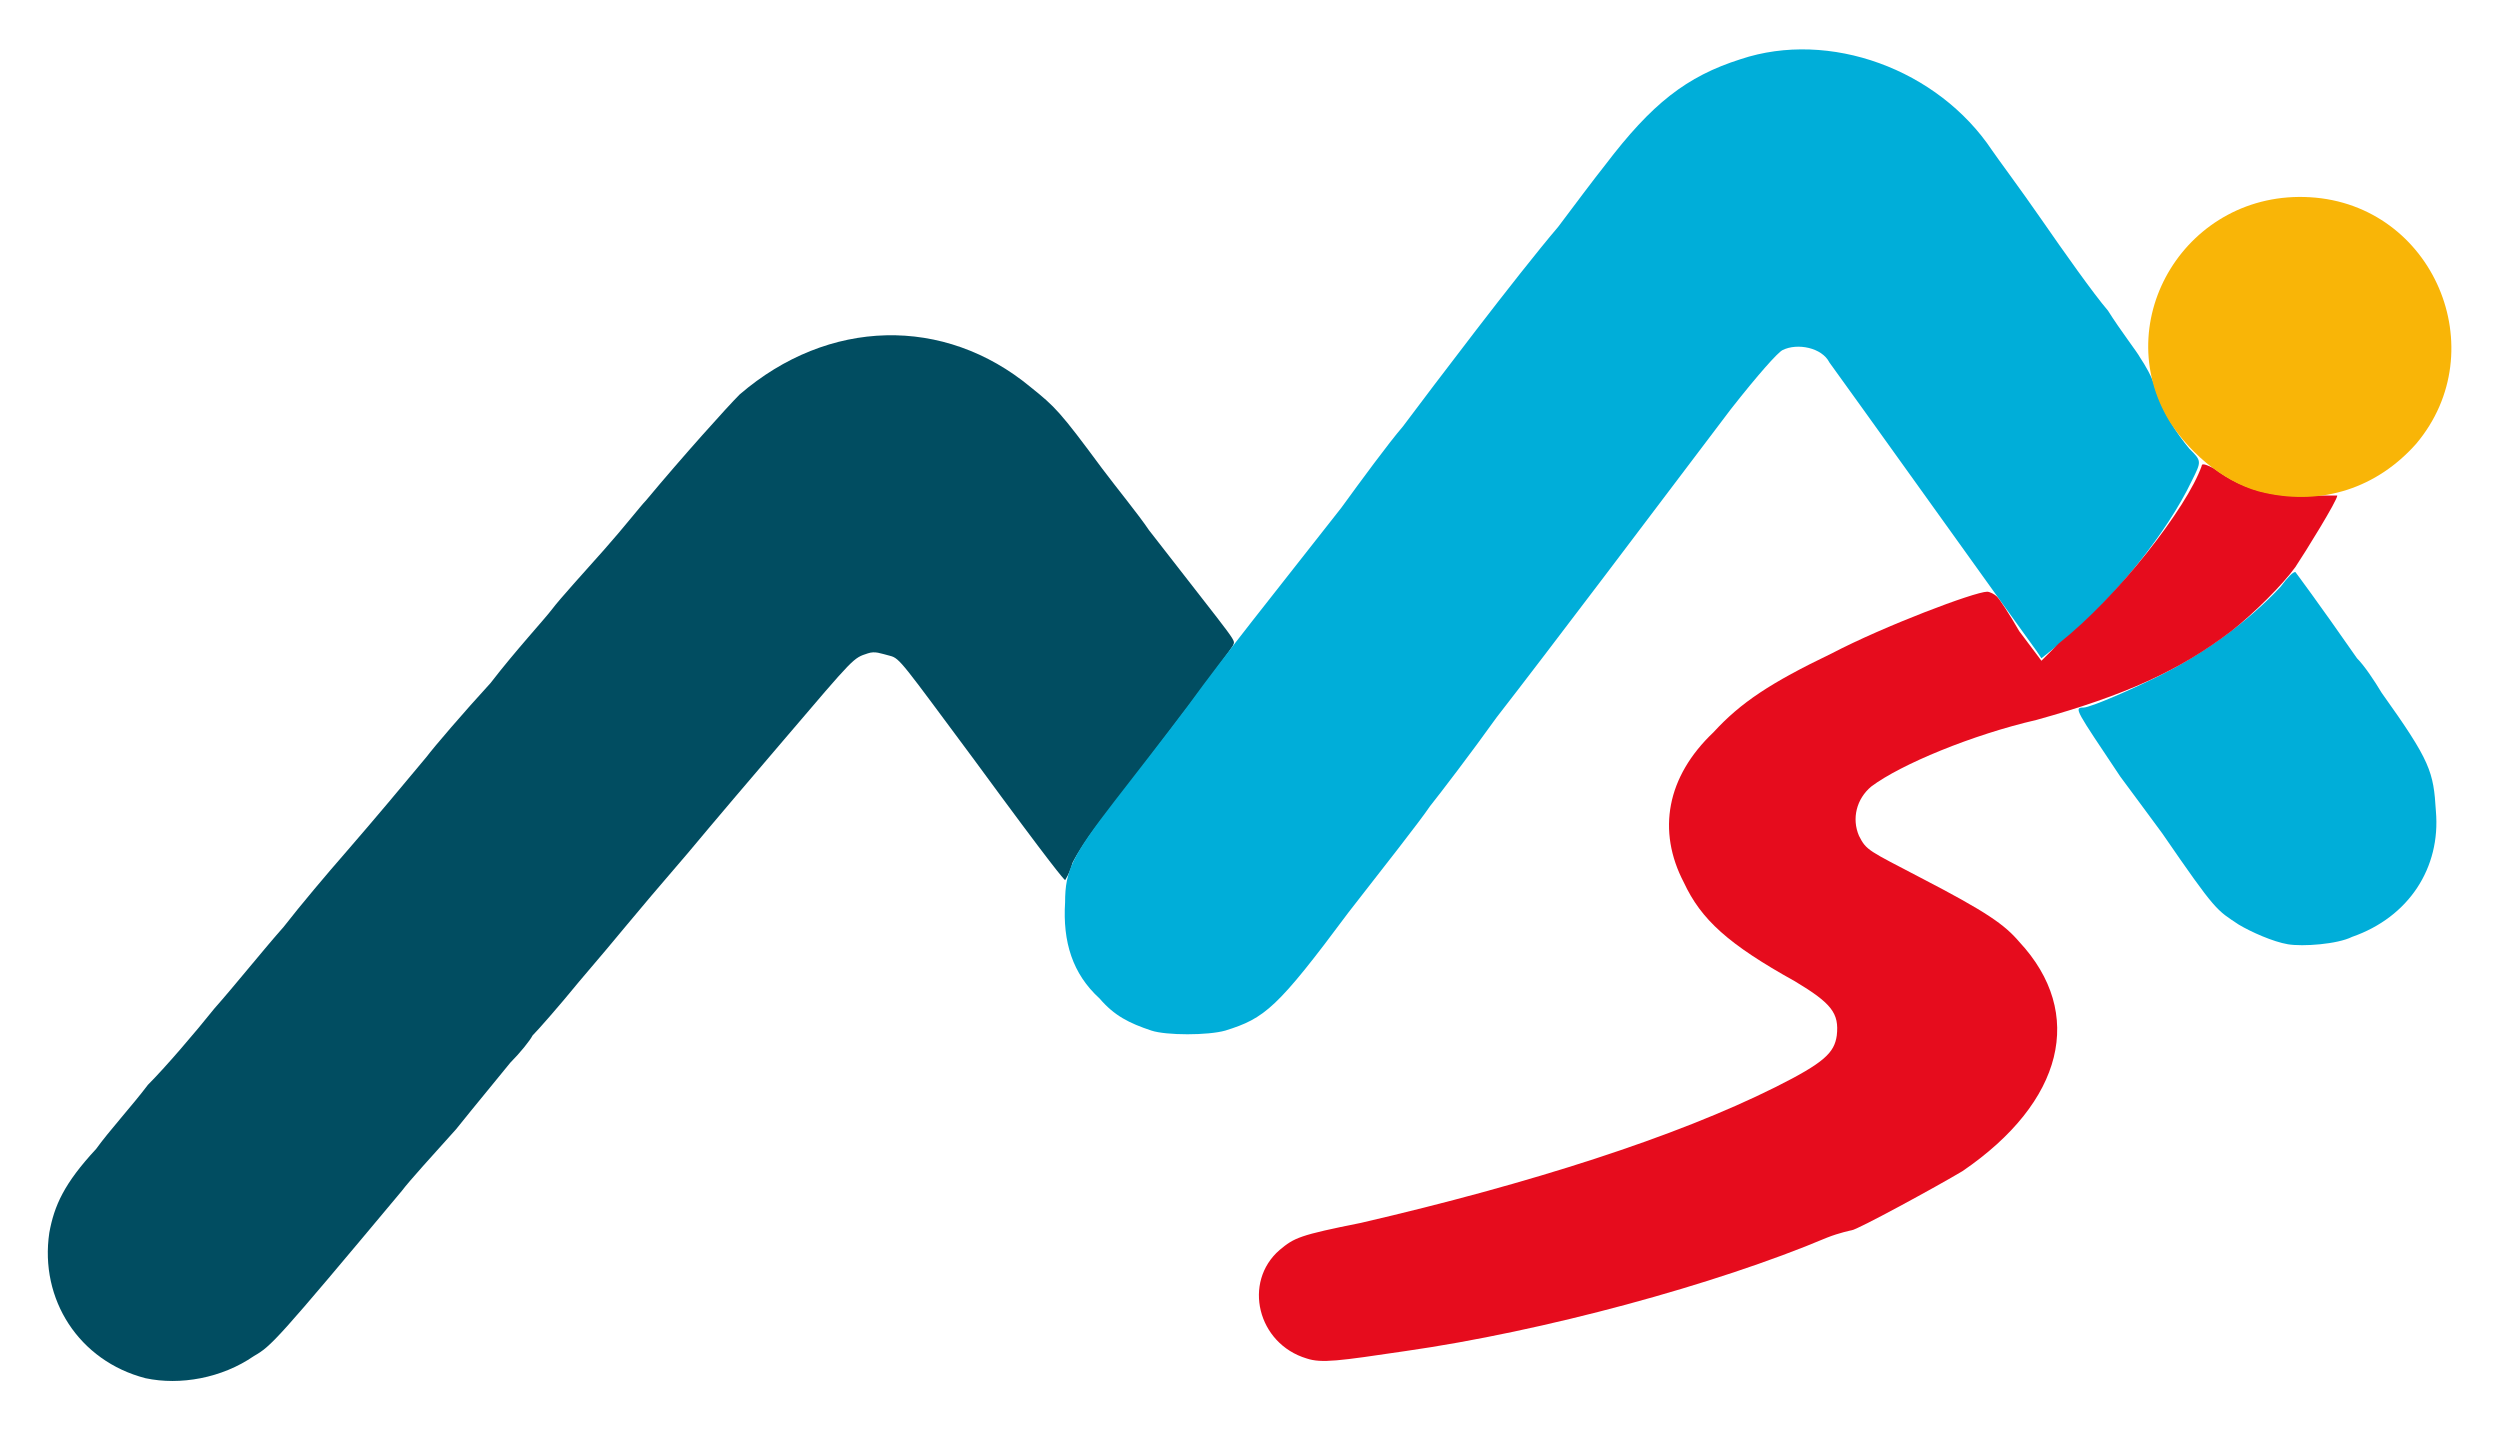
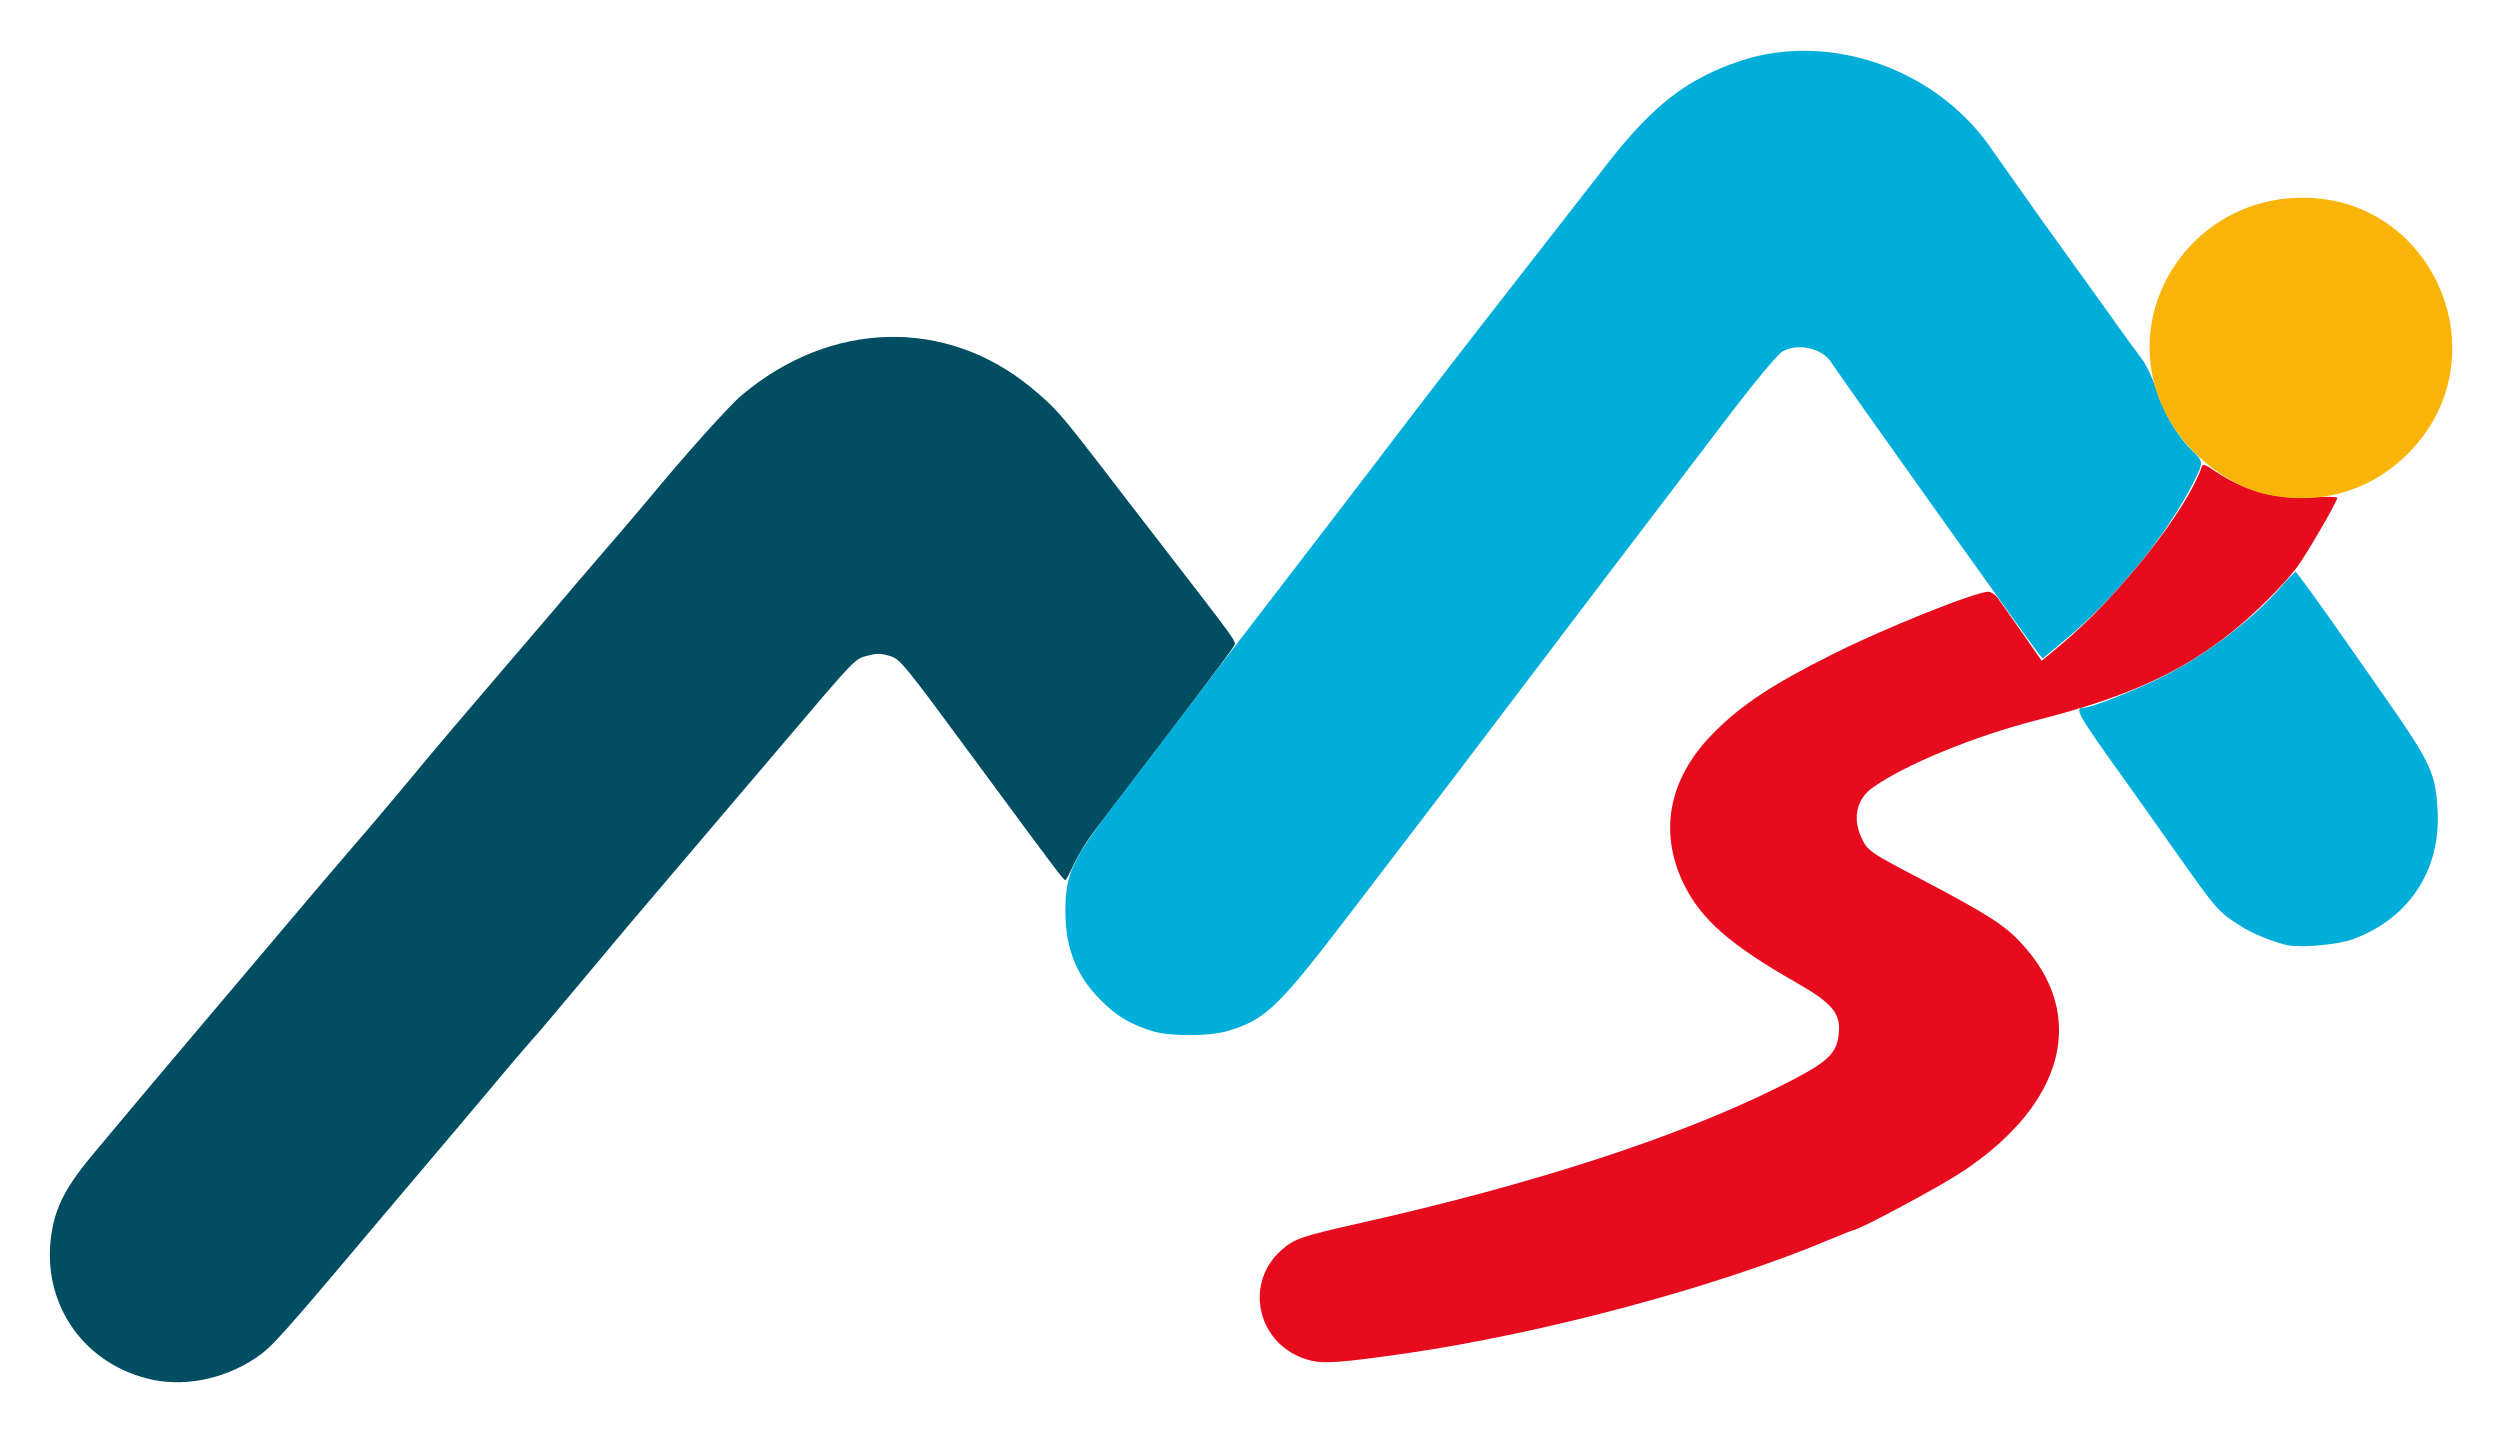
<svg xmlns="http://www.w3.org/2000/svg" viewBox="355 110 1014 580" width="1014" height="580">
-   <path d="M414,669C387,662 371,637 375,610C377,599 381,590 394,576C399,569 409,558 415,550C422,543 434,529 442,519C450,510 462,495 470,486C477,477 488,464 495,456C508,441 518,429 528,417C531,413 543,399 554,387C564,374 576,361 579,357C582,353 592,342 600,333C608,324 615,315 617,313C632,295 650,275 655,270C691,239 738,238 773,267C783,275 785,277 802,300C808,308 817,319 821,325C859,374 856,369 855,372C854,374 827,410 799,446C796,450 792,456 790,460C789,464 787,467 787,467C786,466 783,463 750,418C721,379 720,377 716,376C712,375 710,374 707,375C701,377 702,376 673,410C661,424 644,444 634,456C609,485 608,487 590,508C581,519 573,528 571,530C570,532 566,537 562,541C558,546 548,558 540,568C531,578 521,589 518,593C467,654 465,656 458,660C445,669 428,672 414,669Z" fill="#014D61" fill-rule="evenodd" />
-   <path d="M822,528C813,525 807,522 801,515C790,505 786,492 787,476C787,463 790,457 807,435C814,426 828,408 837,396C853,374 870,353 899,316C907,305 918,290 924,283C936,267 970,222 987,202C993,194 1002,182 1006,177C1025,152 1039,141 1061,134C1097,122 1141,138 1163,171C1165,174 1174,186 1183,199C1192,212 1204,229 1210,236C1215,244 1222,253 1223,255C1225,258 1228,263 1229,267C1232,277 1238,286 1243,292C1248,297 1248,297 1244,305C1234,326 1213,352 1193,369L1183,377L1181,374C1178,370 1100,261 1097,257C1094,251 1084,249 1078,252C1076,253 1068,262 1057,276C1026,317 983,374 962,401C952,415 939,432 935,437C931,443 916,462 902,480C873,519 868,523 852,528C845,530 828,530 822,528ZM1283,493C1277,492 1268,488 1263,485C1254,479 1254,480 1232,448C1229,444 1221,433 1215,425C1197,398 1196,397 1200,397C1203,397 1221,389 1231,384C1249,375 1267,362 1280,348C1283,344 1285,342 1286,342C1286,342 1295,354 1311,377C1314,380 1318,386 1321,391C1341,419 1342,423 1343,439C1345,462 1332,482 1309,490C1303,493 1289,494 1283,493Z" fill="#00AED9" fill-rule="evenodd" />
-   <path d="M885,661C865,655 859,630 874,617C880,612 882,611 907,606C976,590 1035,571 1075,551C1095,541 1099,537 1100,530C1101,521 1098,517 1083,508C1056,493 1045,483 1038,468C1027,447 1031,425 1050,407C1061,395 1073,387 1098,375C1119,364 1156,350 1161,350C1162,350 1164,351 1165,352C1166,353 1170,359 1174,366L1183,378L1190,371C1214,352 1242,316 1248,299C1248,298 1249,298 1253,300C1265,309 1278,312 1293,311C1298,311 1303,311 1303,311C1303,313 1290,334 1286,340C1281,347 1269,359 1260,366C1239,382 1217,392 1181,402C1155,408 1126,420 1114,429C1108,434 1106,442 1109,449C1112,455 1113,455 1134,466C1161,480 1168,485 1174,492C1201,521 1192,557 1151,585C1141,591 1108,609 1106,609C1106,609 1101,610 1096,612C1051,631 981,650 925,658C898,662 891,663 885,661Z" fill="#E60C1D" fill-rule="evenodd" />
-   <path d="M1274,310C1259,307 1244,295 1235,281C1210,240 1242,187 1292,190C1342,193 1367,252 1335,290C1319,308 1297,315 1274,310Z" fill="#F9B507" fill-rule="evenodd" />
+   <path d="M414.2,669C387.8,662 371.9,637.8 375.8,610.9C377.5,599.2 381.9,590.9 394.1,576.5C399.6,569.9 409.4,558.3 415.8,550.6C422.3,543 434,529 442,519.6C450,510.2 462.6,495.3 470,486.5C477.4,477.7 488.9,464.2 495.5,456.5C508.3,441.7 518.6,429.4 528.5,417.4C531.8,413.4 543.3,399.9 554,387.4C564.7,374.9 576.2,361.4 579.5,357.6C582.7,353.7 592,342.9 600,333.6C608,324.3 615.9,315.1 617.5,313.1C632,295.5 650.3,275 655.6,270.5C691.8,239.8 738.9,238.6 773.7,267.6C783.1,275.4 785.1,277.7 802.3,300C808.4,308 817.1,319.3 821.7,325.2C859.6,374.3 856.4,369.8 855.3,372.3C854.5,374.1 827.3,410 799.3,446.5C796.3,450.4 792.5,456.5 790.7,460.2C789,464 787.4,467 787.1,467C786.3,466.9 783.6,463.3 750.2,418C721.6,379.2 720.2,377.4 716,376.1C712.5,375 710.7,374.9 707.1,375.9C701.7,377.2 702.4,376.5 673.2,410.9C661.8,424.3 644.4,444.8 634.5,456.4C609.5,485.7 608.3,487.2 590.5,508.5C581.7,519 573.4,528.9 571.9,530.5C570.4,532.1 566.1,537.2 562.3,541.6C558.6,546.1 548.5,558 540,568.1C531.5,578.2 521.8,589.6 518.5,593.5C467.1,654.5 465.6,656.1 458.7,660.8C445.4,669.7 428.6,672.9 414.2,669Z" fill="#014D61" fill-rule="evenodd" />
+   <path d="M822,528.1C813,525.2 807.9,522.1 801.4,515.6C790.8,505 786.5,492.9 787.2,476.1C787.8,463.4 790.6,457.8 807.6,435.5C814.8,426.1 828.1,408.6 837.3,396.5C853.9,374.7 870.1,353.6 899,316C907.2,305.3 918.6,290.4 924.2,283C936.2,267.2 970.7,222.8 987,202C993.2,194 1002,182.8 1006.4,177.1C1025.4,152.6 1039.4,141.8 1061.2,134.6C1097.9,122.6 1141.6,138.4 1163.5,171.5C1165.4,174.2 1174.3,186.8 1183.3,199.5C1192.4,212.2 1204.5,229 1210.2,236.9C1215.8,244.9 1222,253.3 1223.8,255.7C1225.6,258.1 1228.2,263.6 1229.5,267.8C1232.5,277.2 1238,286.7 1243.7,292.3C1248.9,297.4 1248.9,297.3 1244.6,305.8C1234.1,326.7 1213.1,352.4 1193.1,369.1L1183.5,377.1L1181.6,374.8C1178.4,370.8 1100.2,261 1097.9,257.2C1094.4,251.4 1084.7,249 1078.2,252.4C1076.3,253.4 1068.5,262.7 1057.7,276.7C1026.9,317 983,374.8 962.8,401.5C952,415.8 939.6,432.1 935.3,437.7C931,443.3 916.3,462.6 902.5,480.6C873.1,519 868.4,523.6 852.5,528.3C845.1,530.4 828.8,530.4 822,528.1ZM1283,493.4C1277.7,492.4 1268.3,488.6 1263.5,485.4C1254.1,479.3 1254.7,480 1232.7,448.8C1229.5,444.2 1221.9,433.5 1215.8,425C1197,398.7 1196.1,397 1200.6,397C1203.2,397 1221.2,389.9 1231.3,384.9C1249.7,375.7 1267.8,362.1 1280.1,348.1C1283,344.7 1285.7,342 1286.1,342C1286.6,342 1295.5,354.3 1311.6,377.4C1314,380.8 1318.2,386.9 1321.1,391C1341.1,419.6 1342.9,423.4 1343.7,439C1345,462.9 1332.1,482.5 1309.5,490.9C1303.6,493.1 1289,494.5 1283,493.4Z" fill="#00AED9" fill-rule="evenodd" />
+   <path d="M885.7,661.6C865.2,655.9 859.1,630.8 874.8,617C880,612.4 882.6,611.5 907,606C976.5,590.4 1035.1,571.4 1075.8,551.2C1095.7,541.3 1099.7,537.9 1100.7,530.1C1101.9,521.3 1098.6,517.1 1083.5,508.5C1056.7,493.2 1045.1,483 1038.1,468.9C1027.5,447.4 1031.8,425.5 1050.2,407.1C1061.4,395.8 1073.9,387.6 1098,375.5C1119,364.9 1156.3,350 1161.5,350C1162.6,350.1 1164.2,351.1 1165.1,352.3C1166,353.5 1170.4,359.8 1174.9,366.2L1183.1,378L1190.8,371.6C1214.2,352.1 1242.4,316.5 1248.1,299.1C1248.5,298.1 1249.8,298.6 1253.1,300.9C1265.8,309.4 1278,312.7 1293.7,311.7C1298.8,311.4 1303,311.5 1303,311.9C1303,313.4 1290.6,334.8 1286.7,340C1281.3,347.2 1269.4,359.1 1260.2,366.4C1239.4,382.9 1217.6,392.8 1181.5,402C1155.3,408.7 1126.8,420.5 1114.1,429.8C1108.1,434.2 1106.4,442 1109.9,449.5C1112.4,455.1 1113.2,455.6 1134,466.5C1161.2,480.8 1168,485.2 1174.7,492.4C1201.9,521.5 1192.7,557.5 1151,585.2C1141.8,591.3 1108.8,609 1106.6,609C1106.3,609 1101.9,610.8 1096.8,612.9C1051.6,631.9 981.6,650.7 925.5,658.9C898.2,662.8 891.6,663.3 885.7,661.6Z" fill="#E60C1D" fill-rule="evenodd" />
+   <path d="M1274.2,310.5C1259.8,307.3 1244.2,295.7 1235.7,281.8C1210.3,240 1242.9,187.6 1292.6,190.3C1342.4,193 1367.6,252.6 1335,290.4C1319.5,308.3 1297.5,315.5 1274.2,310.5Z" fill="#F9B507" fill-rule="evenodd" />
</svg>
